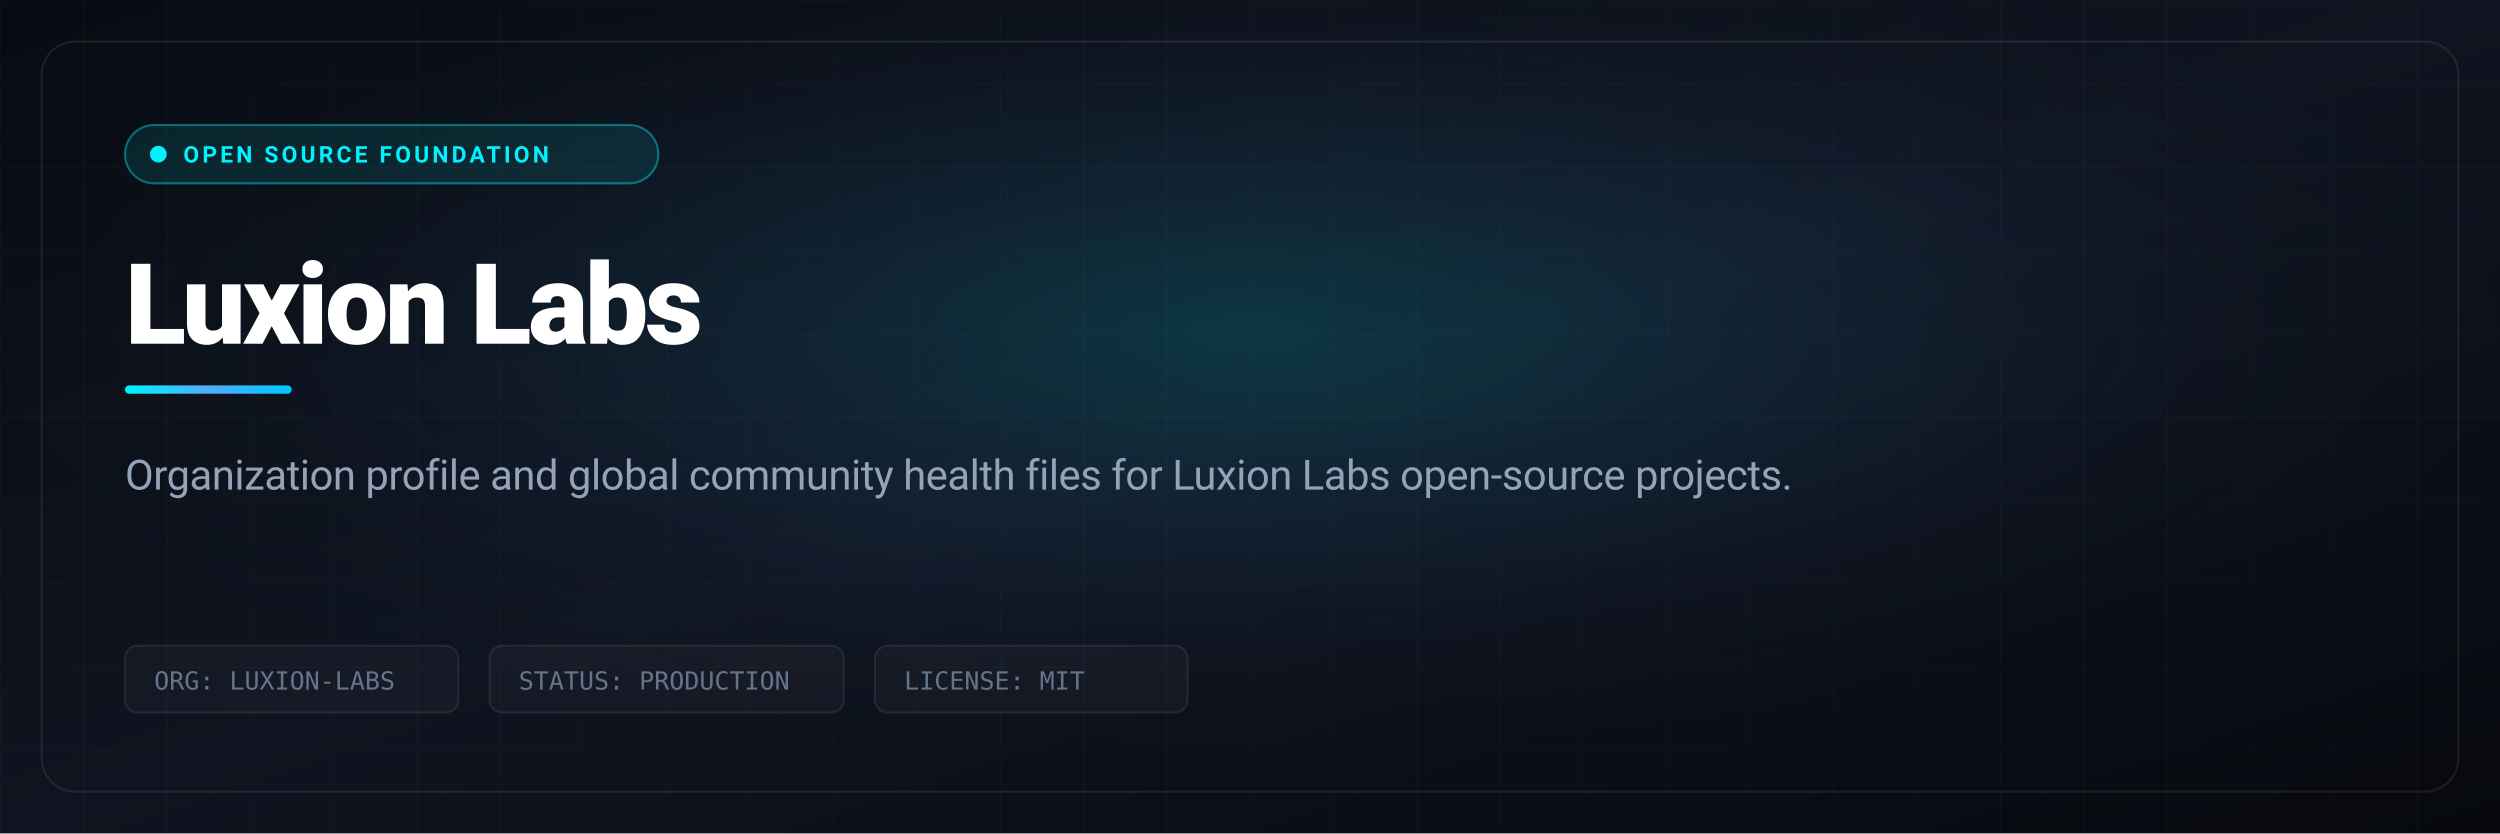
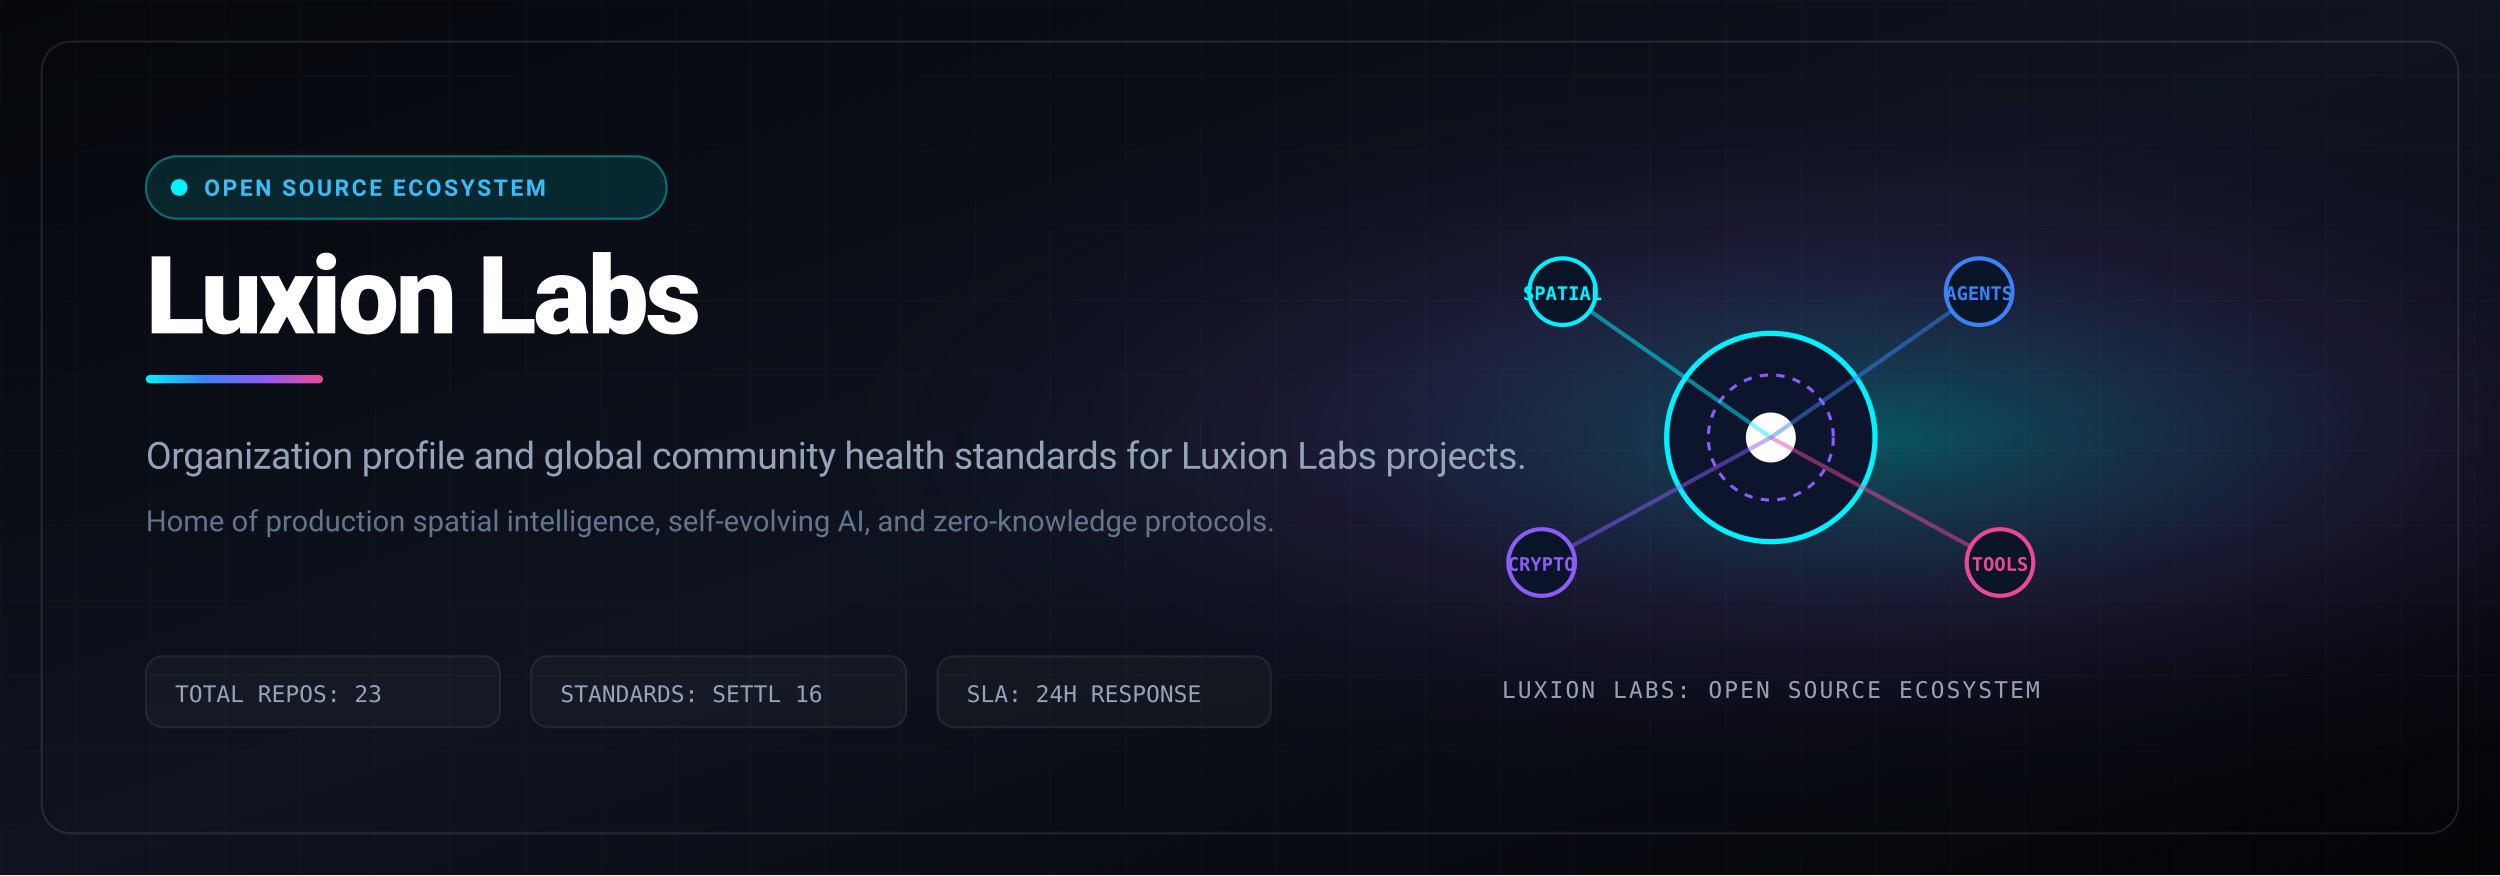
- <svg xmlns="http://www.w3.org/2000/svg" viewBox="0 0 1200 400" width="100%" height="100%">
+ <svg xmlns="http://www.w3.org/2000/svg" viewBox="0 0 1200 420" width="100%" height="100%">
  <defs>
-     <linearGradient id="bg" x1="0%" y1="0%" x2="100%" y2="100%">
-       <stop offset="0%" stop-color="#080B11" />
-       <stop offset="50%" stop-color="#0F1420" />
-       <stop offset="100%" stop-color="#07090E" />
+     <linearGradient id="org-bg" x1="0%" y1="0%" x2="100%" y2="100%">
+       <stop offset="0%" stop-color="#05070B" />
+       <stop offset="50%" stop-color="#0E131F" />
+       <stop offset="100%" stop-color="#030406" />
    </linearGradient>
-     <linearGradient id="accent" x1="0%" y1="0%" x2="100%" y2="0%">
+     <linearGradient id="org-grad" x1="0%" y1="0%" x2="100%" y2="0%">
      <stop offset="0%" stop-color="#00F2FE" />
-       <stop offset="50%" stop-color="#4FACFE" />
-       <stop offset="100%" stop-color="#00C6FF" />
+       <stop offset="33%" stop-color="#3B82F6" />
+       <stop offset="66%" stop-color="#8B5CF6" />
+       <stop offset="100%" stop-color="#EC4899" />
    </linearGradient>
-     <radialGradient id="glow" cx="50%" cy="40%" r="55%">
-       <stop offset="0%" stop-color="#00F2FE" stop-opacity="0.16" />
-       <stop offset="60%" stop-color="#4FACFE" stop-opacity="0.04" />
-       <stop offset="100%" stop-color="#080B11" stop-opacity="0" />
+     <radialGradient id="org-glow" cx="75%" cy="50%" r="45%">
+       <stop offset="0%" stop-color="#00F2FE" stop-opacity="0.3" />
+       <stop offset="50%" stop-color="#8B5CF6" stop-opacity="0.1" />
+       <stop offset="100%" stop-color="#05070B" stop-opacity="0" />
    </radialGradient>
-     <pattern id="grid" width="40" height="40" patternUnits="userSpaceOnUse">
-       <path d="M 40 0 L 0 0 0 40" fill="none" stroke="#FFFFFF" stroke-width="0.5" stroke-opacity="0.04" />
+     <pattern id="org-grid" width="36" height="36" patternUnits="userSpaceOnUse">
+       <path d="M 36 0 L 0 0 0 36" fill="none" stroke="#FFFFFF" stroke-width="0.5" stroke-opacity="0.04" />
    </pattern>
  </defs>
-   <rect width="1200" height="400" fill="url(#bg)" />
-   <rect width="1200" height="400" fill="url(#glow)" />
-   <rect width="1200" height="400" fill="url(#grid)" />
-   <rect x="20" y="20" width="1160" height="360" rx="16" fill="none" stroke="#FFFFFF" stroke-width="1" stroke-opacity="0.08" />
-   <g transform="translate(60, 60)">
-     <rect width="256" height="28" rx="14" fill="#00F2FE" fill-opacity="0.1" stroke="#00F2FE" stroke-width="1" stroke-opacity="0.4" />
-     <circle cx="16" cy="14" r="4" fill="#00F2FE" />
-     <text x="28" y="18" fill="#00F2FE" font-family="-apple-system, BlinkMacSystemFont, 'Segoe UI', Roboto, Helvetica, Arial, sans-serif" font-size="11" font-weight="700" letter-spacing="1.5">OPEN SOURCE FOUNDATION</text>
+   <rect width="1200" height="420" fill="url(#org-bg)" />
+   <rect width="1200" height="420" fill="url(#org-glow)" />
+   <rect width="1200" height="420" fill="url(#org-grid)" />
+   <rect x="20" y="20" width="1160" height="380" rx="14" fill="none" stroke="#FFFFFF" stroke-width="1" stroke-opacity="0.1" />
+   <g transform="translate(850, 210)">
+     <circle cx="0" cy="0" r="50" fill="#0C152B" stroke="#00F2FE" stroke-width="2.5" />
+     <circle cx="0" cy="0" r="30" fill="none" stroke="#8B5CF6" stroke-width="1.5" stroke-dasharray="4 4" />
+     <circle cx="0" cy="0" r="12" fill="#FFFFFF" />
+     <line x1="0" y1="0" x2="-100" y2="-70" stroke="#00F2FE" stroke-width="2" stroke-opacity="0.5" />
+     <line x1="0" y1="0" x2="100" y2="-70" stroke="#3B82F6" stroke-width="2" stroke-opacity="0.5" />
+     <line x1="0" y1="0" x2="-110" y2="60" stroke="#8B5CF6" stroke-width="2" stroke-opacity="0.5" />
+     <line x1="0" y1="0" x2="110" y2="60" stroke="#EC4899" stroke-width="2" stroke-opacity="0.5" />
+     <g transform="translate(-100, -70)">
+       <circle cx="0" cy="0" r="16" fill="#091428" stroke="#00F2FE" stroke-width="2" />
+       <text x="0" y="4" fill="#00F2FE" font-family="'SF Mono', monospace" font-size="9" font-weight="700" text-anchor="middle">SPATIAL</text>
+     </g>
+     <g transform="translate(100, -70)">
+       <circle cx="0" cy="0" r="16" fill="#091428" stroke="#3B82F6" stroke-width="2" />
+       <text x="0" y="4" fill="#3B82F6" font-family="'SF Mono', monospace" font-size="9" font-weight="700" text-anchor="middle">AGENTS</text>
+     </g>
+     <g transform="translate(-110, 60)">
+       <circle cx="0" cy="0" r="16" fill="#091428" stroke="#8B5CF6" stroke-width="2" />
+       <text x="0" y="4" fill="#8B5CF6" font-family="'SF Mono', monospace" font-size="9" font-weight="700" text-anchor="middle">CRYPTO</text>
+     </g>
+     <g transform="translate(110, 60)">
+       <circle cx="0" cy="0" r="16" fill="#091428" stroke="#EC4899" stroke-width="2" />
+       <text x="0" y="4" fill="#EC4899" font-family="'SF Mono', monospace" font-size="9" font-weight="700" text-anchor="middle">TOOLS</text>
+     </g>
+     <text x="0" y="125" fill="#94A3B8" font-family="'SF Mono', monospace" font-size="11" letter-spacing="1" text-anchor="middle">LUXION LABS: OPEN SOURCE ECOSYSTEM</text>
  </g>
-   <text x="60" y="165" fill="#FFFFFF" font-family="-apple-system, BlinkMacSystemFont, 'Segoe UI', Roboto, Helvetica, Arial, sans-serif" font-size="54" font-weight="800" letter-spacing="-1.5">
-     Luxion Labs
-   </text>
-   <rect x="60" y="185" width="80" height="4" rx="2" fill="url(#accent)" />
-   <text x="60" y="235" fill="#94A3B8" font-family="-apple-system, BlinkMacSystemFont, 'Segoe UI', Roboto, Helvetica, Arial, sans-serif" font-size="20" font-weight="400" letter-spacing="-0.2">
-     Organization profile and global community health files for Luxion Labs open-source projects.
-   </text>
-   <g transform="translate(60, 310)">
-     <rect width="160" height="32" rx="6" fill="#FFFFFF" fill-opacity="0.03" stroke="#FFFFFF" stroke-width="1" stroke-opacity="0.08" />
-     <text x="14" y="21" fill="#64748B" font-family="'SF Mono', Menlo, Consolas, Monaco, monospace" font-size="12">ORG: LUXION-LABS</text>
-   </g>
-   <g transform="translate(235, 310)">
-     <rect width="170" height="32" rx="6" fill="#FFFFFF" fill-opacity="0.03" stroke="#FFFFFF" stroke-width="1" stroke-opacity="0.08" />
-     <text x="14" y="21" fill="#64748B" font-family="'SF Mono', Menlo, Consolas, Monaco, monospace" font-size="12">STATUS: PRODUCTION</text>
-   </g>
-   <g transform="translate(420, 310)">
-     <rect width="150" height="32" rx="6" fill="#FFFFFF" fill-opacity="0.03" stroke="#FFFFFF" stroke-width="1" stroke-opacity="0.08" />
-     <text x="14" y="21" fill="#64748B" font-family="'SF Mono', Menlo, Consolas, Monaco, monospace" font-size="12">LICENSE: MIT</text>
+   <g transform="translate(70, 75)">
+     <rect width="250" height="30" rx="15" fill="#00F2FE" fill-opacity="0.12" stroke="#00F2FE" stroke-width="1" stroke-opacity="0.4" />
+     <circle cx="16" cy="15" r="4" fill="#00F2FE" />
+     <text x="28" y="19" fill="#38BDF8" font-family="-apple-system, BlinkMacSystemFont, 'Segoe UI', Roboto, sans-serif" font-size="11" font-weight="700" letter-spacing="1.2">OPEN SOURCE ECOSYSTEM</text>
+     <text x="0" y="85" fill="#FFFFFF" font-family="-apple-system, BlinkMacSystemFont, 'Segoe UI', Roboto, sans-serif" font-size="52" font-weight="800" letter-spacing="-1.5">
+       Luxion Labs
+     </text>
+     <rect x="0" y="105" width="85" height="4" rx="2" fill="url(#org-grad)" />
+     <text x="0" y="150" fill="#94A3B8" font-family="-apple-system, BlinkMacSystemFont, 'Segoe UI', Roboto, sans-serif" font-size="18" font-weight="400" letter-spacing="-0.2">
+       Organization profile and global community health standards for Luxion Labs projects.
+     </text>
+     <text x="0" y="180" fill="#64748B" font-family="-apple-system, BlinkMacSystemFont, 'Segoe UI', Roboto, sans-serif" font-size="14" font-weight="400">
+       Home of production spatial intelligence, self-evolving AI, and zero-knowledge protocols.
+     </text>
+     <g transform="translate(0, 240)">
+       <rect width="170" height="34" rx="8" fill="#FFFFFF" fill-opacity="0.03" stroke="#FFFFFF" stroke-width="1" stroke-opacity="0.08" />
+       <text x="14" y="22" fill="#94A3B8" font-family="'SF Mono', monospace" font-size="11">TOTAL REPOS: 23</text>
+       <rect x="185" y="0" width="180" height="34" rx="8" fill="#FFFFFF" fill-opacity="0.03" stroke="#FFFFFF" stroke-width="1" stroke-opacity="0.08" />
+       <text x="199" y="22" fill="#94A3B8" font-family="'SF Mono', monospace" font-size="11">STANDARDS: SETTL 16</text>
+       <rect x="380" y="0" width="160" height="34" rx="8" fill="#FFFFFF" fill-opacity="0.03" stroke="#FFFFFF" stroke-width="1" stroke-opacity="0.08" />
+       <text x="394" y="22" fill="#94A3B8" font-family="'SF Mono', monospace" font-size="11">SLA: 24H RESPONSE</text>
+     </g>
  </g>
</svg>
